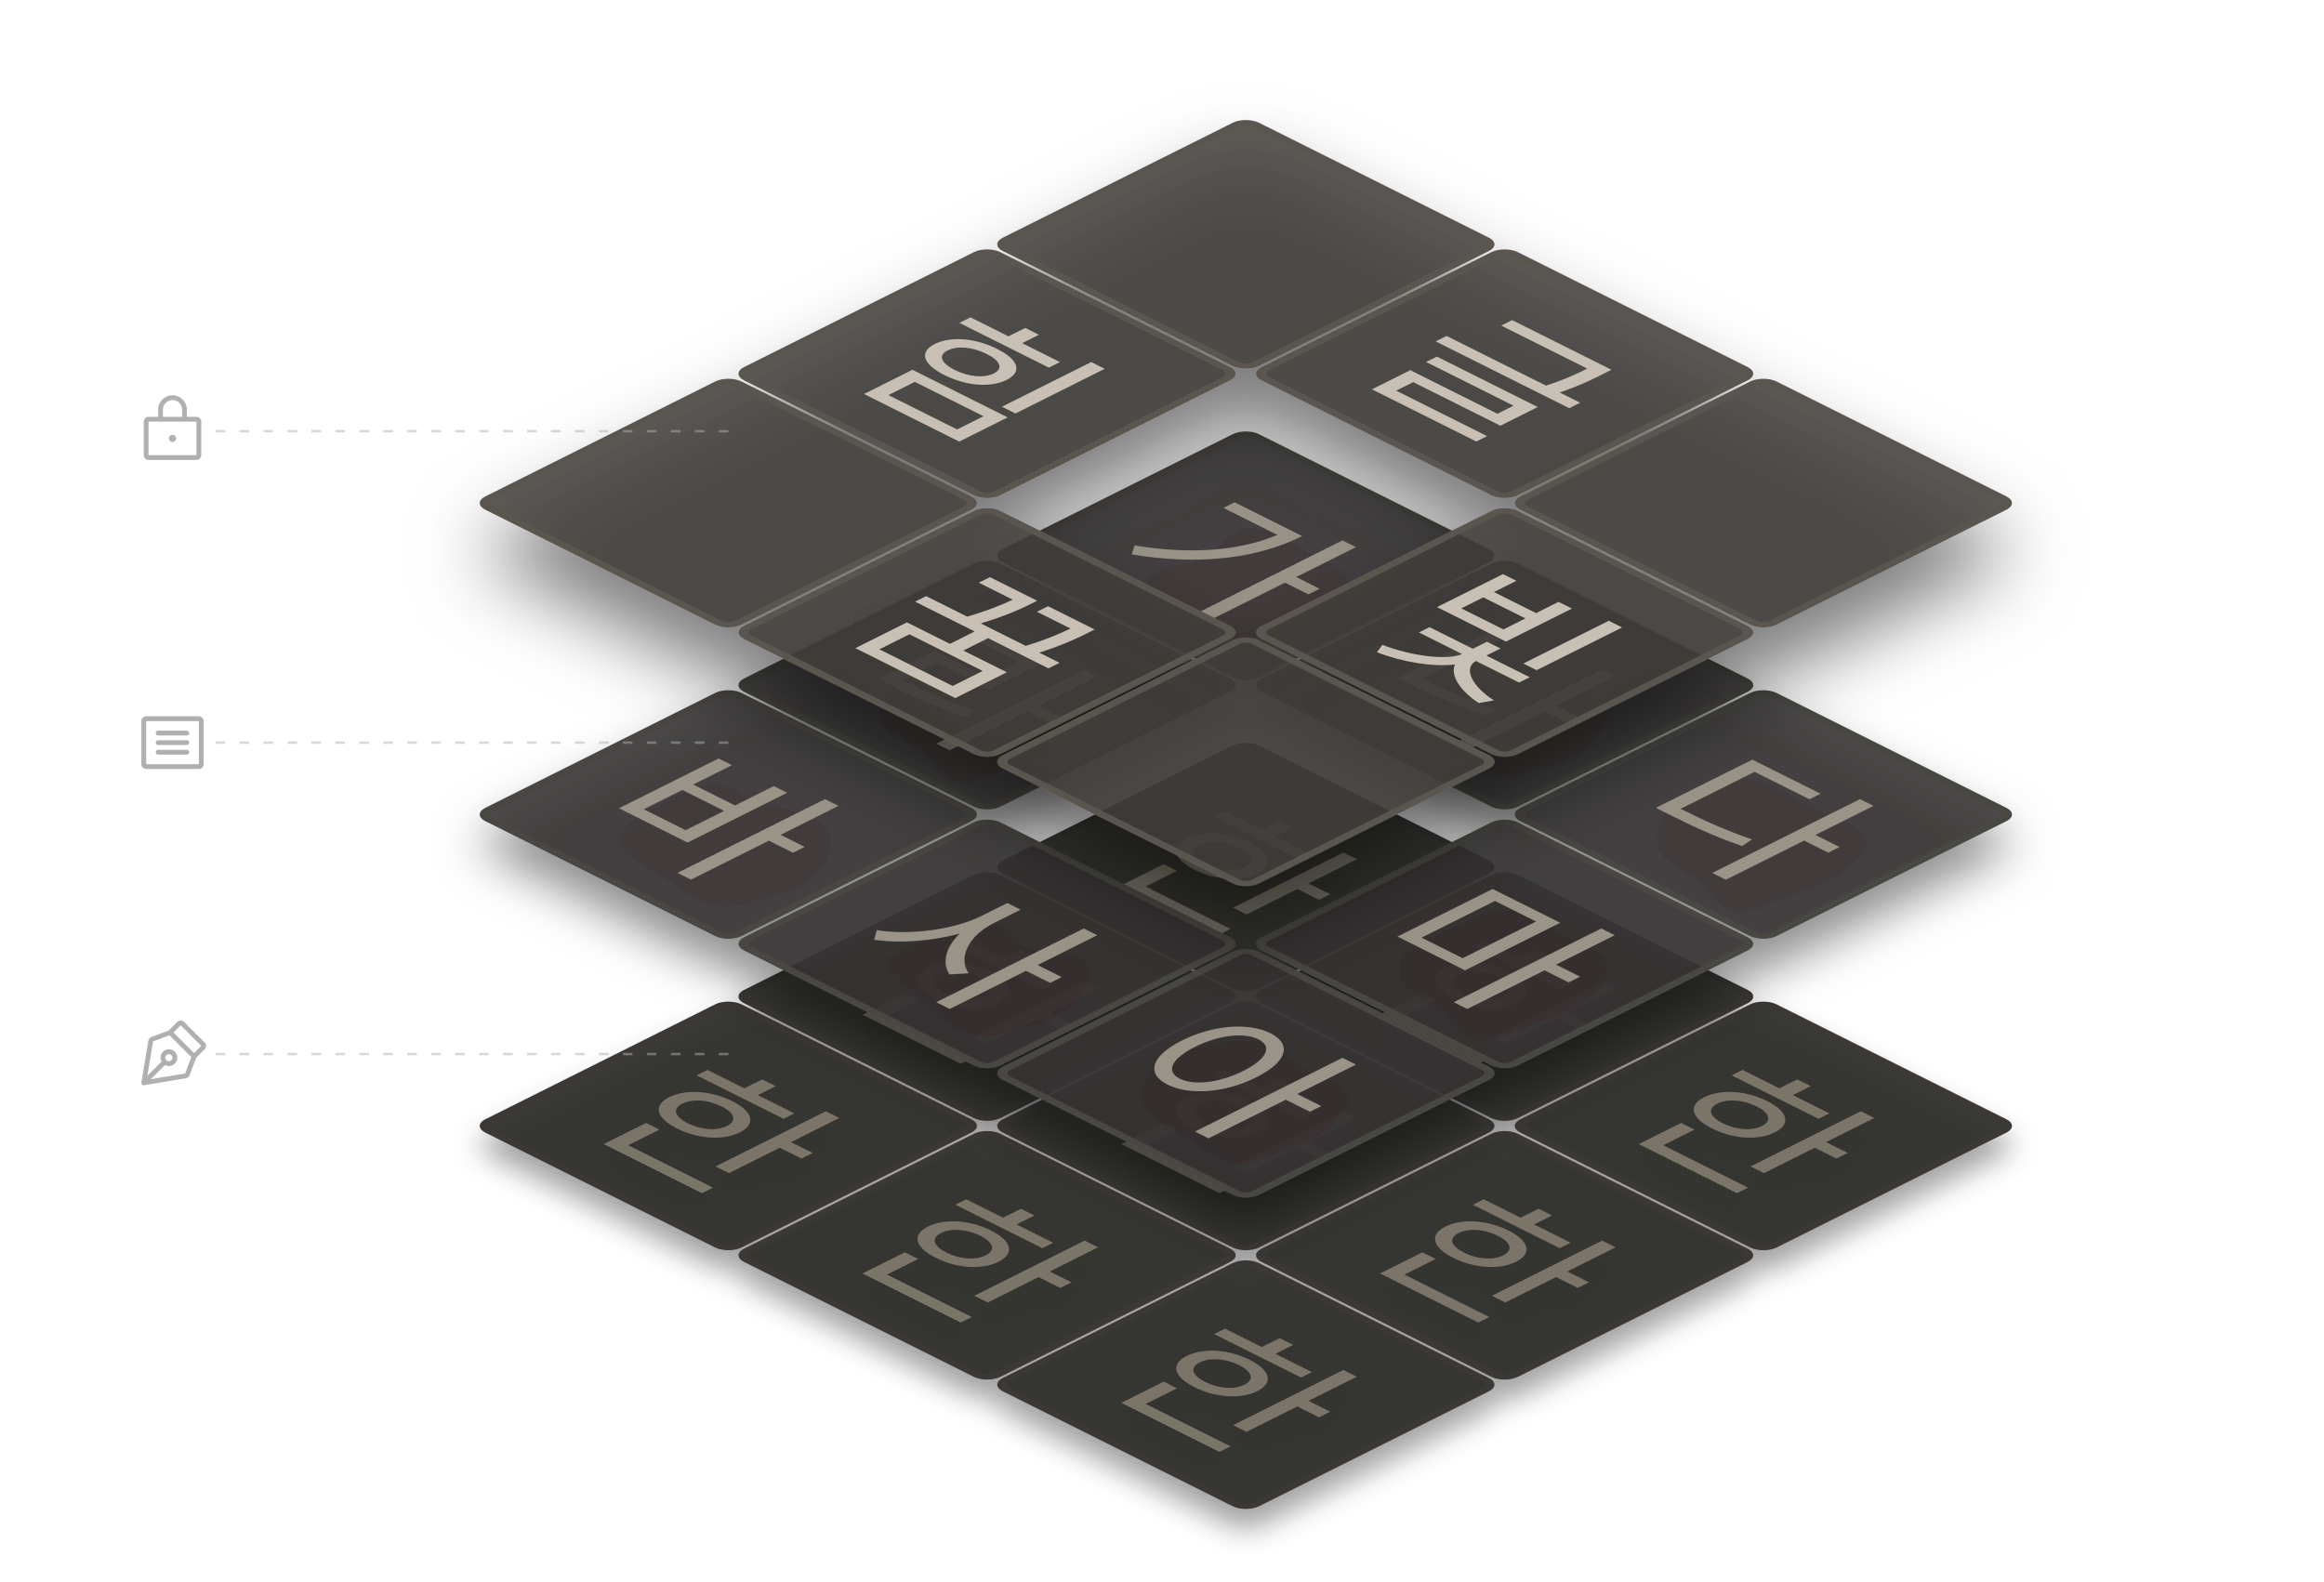
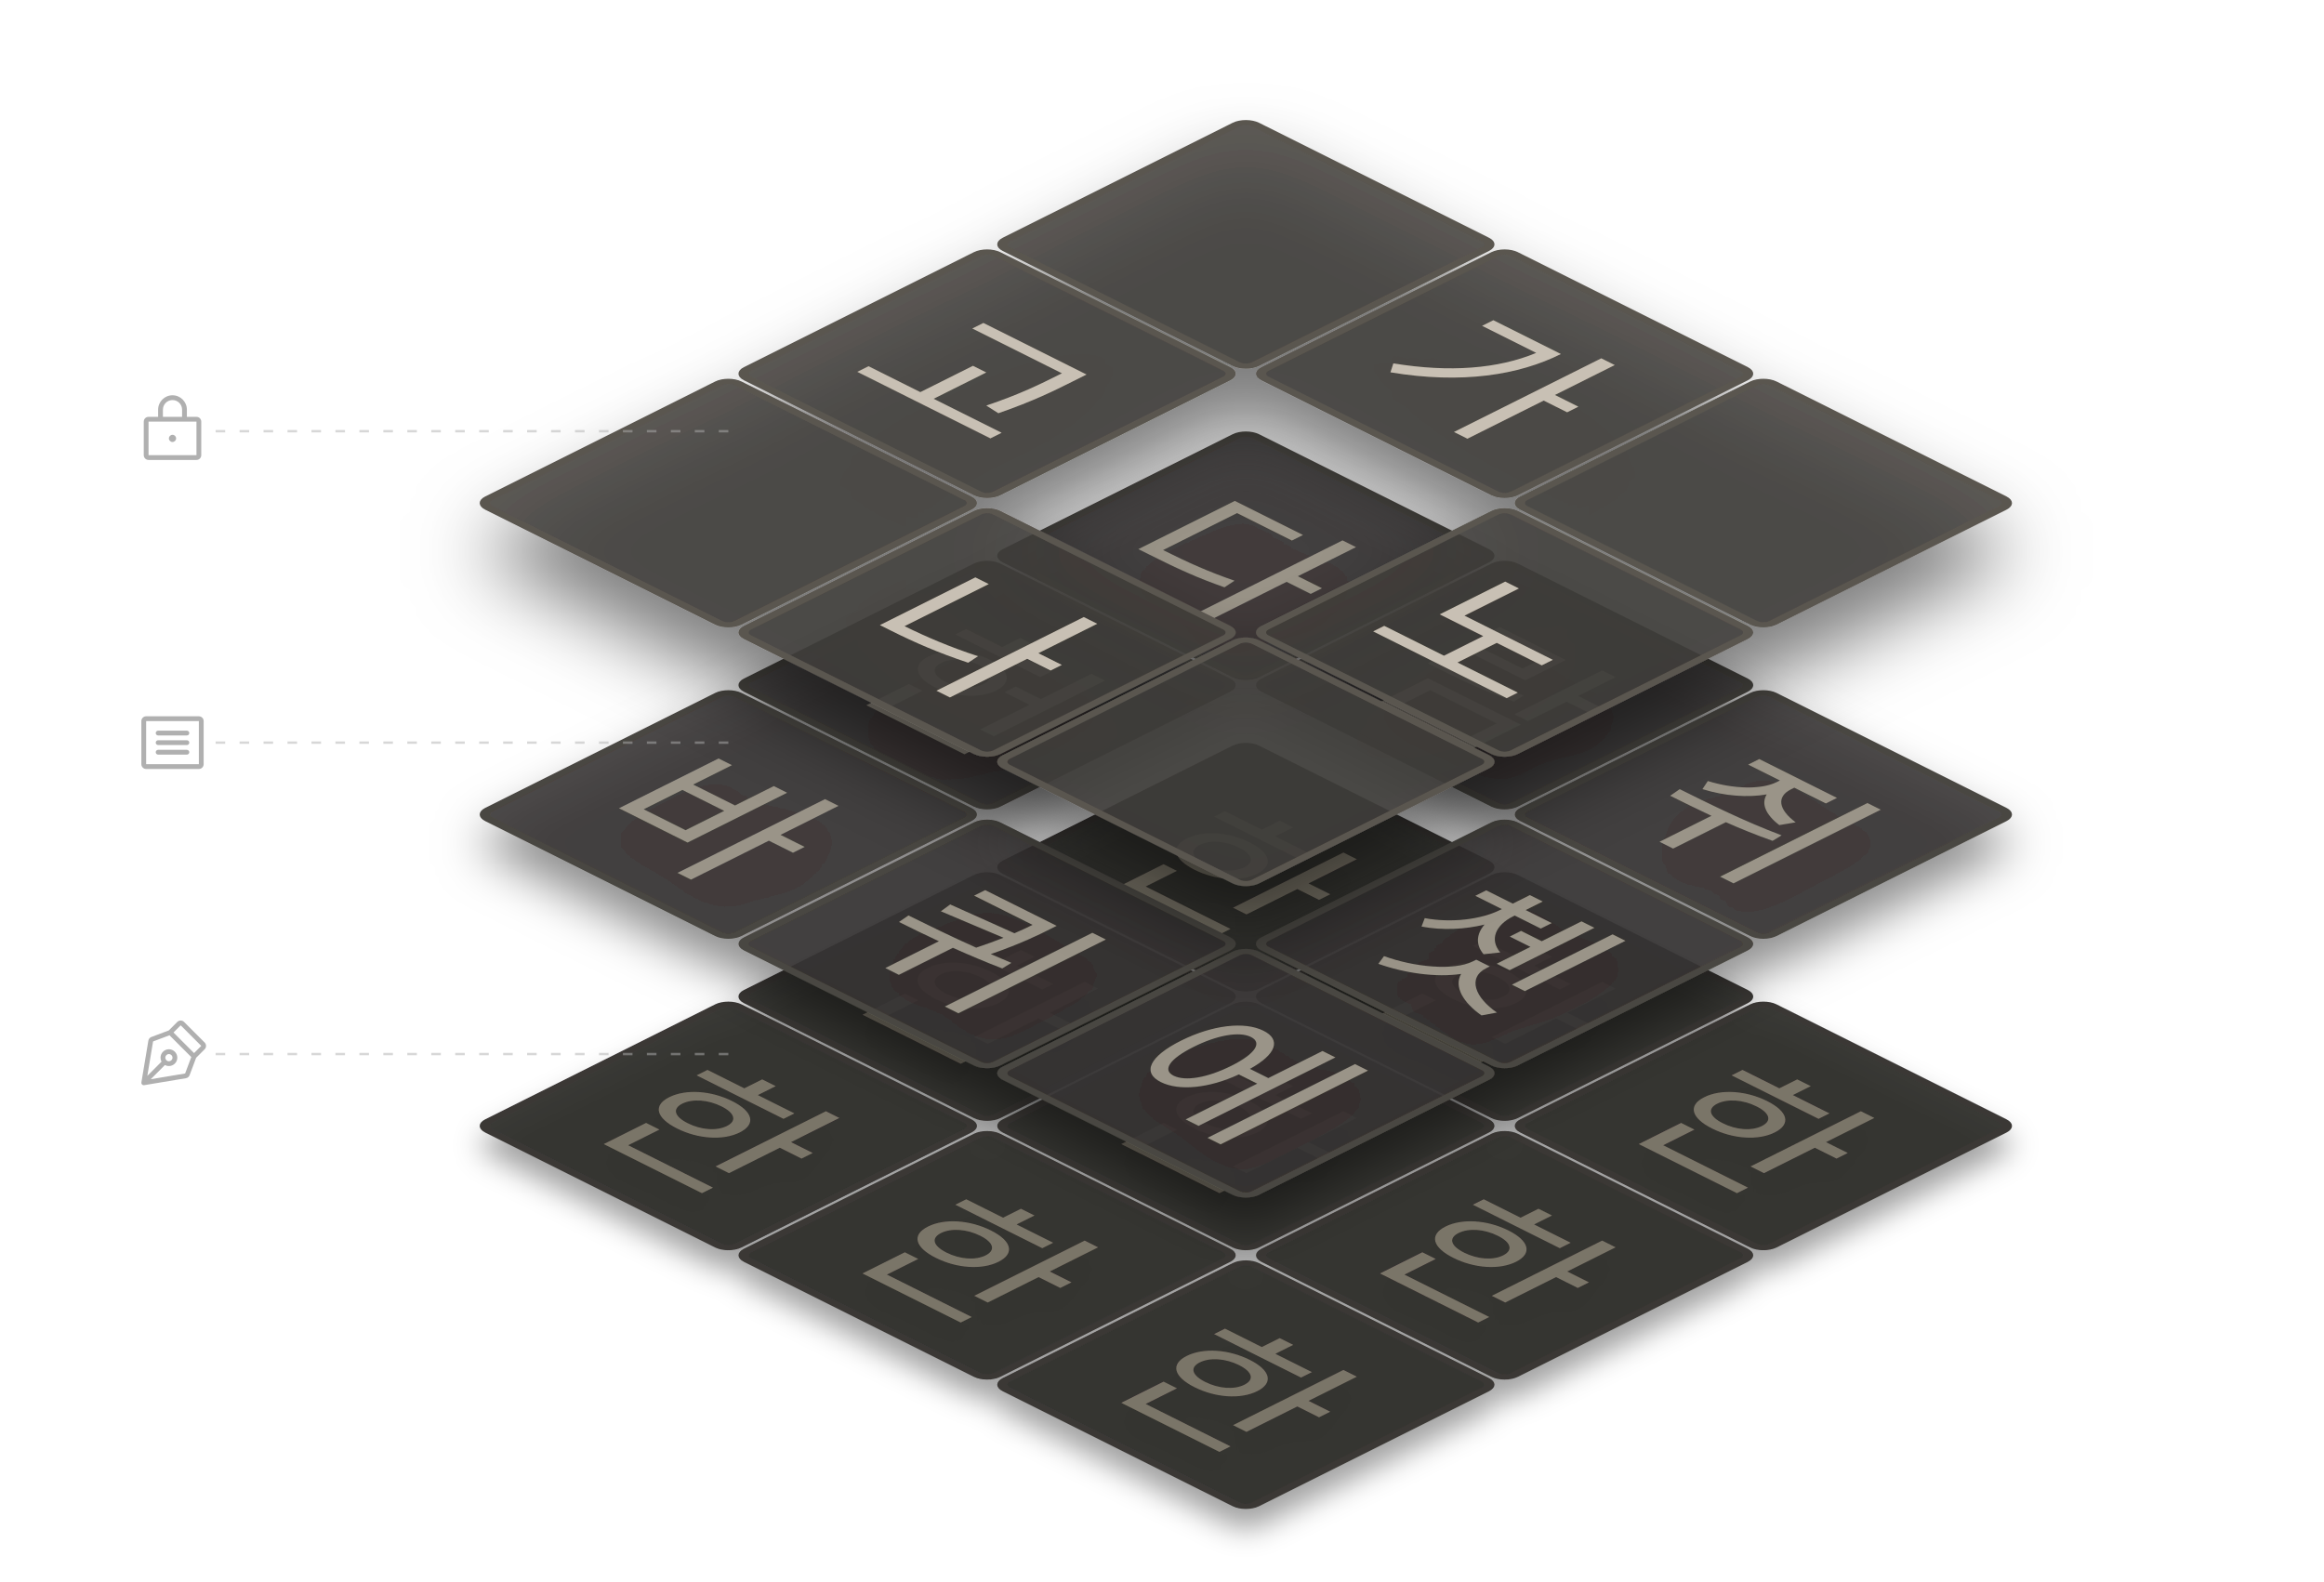
<svg xmlns="http://www.w3.org/2000/svg" viewBox="-35 -80 485 330" role="img" aria-label="NineBoxView Pro 三層九宮格概念圖" class="concept-layers-svg">
  <defs>
    <filter id="shadow-sm" x="-50%" y="-50%" width="200%" height="200%">
      <feDropShadow dx="0" dy="4" stdDeviation="3" flood-color="#000" flood-opacity="0.4" />
    </filter>
    <filter id="shadow-md" x="-50%" y="-50%" width="200%" height="200%">
      <feDropShadow dx="0" dy="6" stdDeviation="5" flood-color="#000" flood-opacity="0.5" />
    </filter>
    <filter id="shadow-lg" x="-50%" y="-50%" width="200%" height="200%">
      <feDropShadow dx="0" dy="10" stdDeviation="8" flood-color="#000" flood-opacity="0.6" />
    </filter>
  </defs>
  <style>
    .cell { stroke-width: 1.5; }
    .cell-edit { fill: rgba(45, 43, 40, 0.92); stroke: #3a3836; }
    .cell-reference { fill: rgba(55, 52, 48, 0.88); stroke: #4a4642; }
    .cell-locked { fill: rgba(65, 62, 56, 0.85); stroke: #5a5650; }
    .glyph { font-size: 34px; text-anchor: middle; dominant-baseline: central; font-family: "Noto Serif TC", "Songti TC", Georgia, serif; }
    .glyph-edit { fill: #7a7468; }
    .glyph-reference { fill: #9a9488; }
    .glyph-locked { fill: #c8c0b4; }
    .layer-line { stroke: #b0b0b0; stroke-width: 0.5; stroke-dasharray: 2, 3; opacity: 0.5; }
    .layer-icon { fill: #b0b0b0; }
  </style>
  <g id="concept-diagram" transform="translate(225, 75)">
    <g transform="translate(0, 0)" filter="url(#shadow-sm)">
      <g class="layer" transform="matrix(1, 0.5, -1, 0.5, 0, 0)">
        <rect class="cell cell-edit" x="0" y="0" width="52" height="52" rx="2" />
        <rect class="cell cell-edit" x="54" y="0" width="52" height="52" rx="2" />
        <rect class="cell cell-edit" x="108" y="0" width="52" height="52" rx="2" />
        <rect class="cell cell-edit" x="0" y="54" width="52" height="52" rx="2" />
        <rect class="cell cell-edit" x="54" y="54" width="52" height="52" rx="2" />
        <rect class="cell cell-edit" x="108" y="54" width="52" height="52" rx="2" />
        <rect class="cell cell-edit" x="0" y="108" width="52" height="52" rx="2" />
        <rect class="cell cell-edit" x="54" y="108" width="52" height="52" rx="2" />
        <rect class="cell cell-edit" x="108" y="108" width="52" height="52" rx="2" />
        <text class="glyph glyph-edit" x="26" y="26">한</text>
        <text class="glyph glyph-edit" x="80" y="26">한</text>
        <text class="glyph glyph-edit" x="134" y="26">한</text>
        <text class="glyph glyph-edit" x="26" y="80">한</text>
        <text class="glyph glyph-edit" x="80" y="80">한</text>
        <text class="glyph glyph-edit" x="134" y="80">한</text>
        <text class="glyph glyph-edit" x="26" y="134">한</text>
        <text class="glyph glyph-edit" x="80" y="134">한</text>
        <text class="glyph glyph-edit" x="134" y="134">한</text>
      </g>
    </g>
    <g transform="translate(0, -65)" filter="url(#shadow-md)">
      <g class="layer" transform="matrix(1, 0.5, -1, 0.5, 0, 0)">
        <rect class="cell cell-reference" x="0" y="0" width="52" height="52" rx="2" />
        <rect class="cell cell-reference" x="54" y="0" width="52" height="52" rx="2" />
        <rect class="cell cell-reference" x="108" y="0" width="52" height="52" rx="2" />
        <rect class="cell cell-reference" x="0" y="54" width="52" height="52" rx="2" />
        <rect class="cell cell-reference" x="108" y="54" width="52" height="52" rx="2" />
        <rect class="cell cell-reference" x="0" y="108" width="52" height="52" rx="2" />
        <rect class="cell cell-reference" x="54" y="108" width="52" height="52" rx="2" />
        <rect class="cell cell-reference" x="108" y="108" width="52" height="52" rx="2" />
-         <text class="glyph glyph-reference" x="26" y="26">가</text>
-         <text class="glyph glyph-reference" x="80" y="26">나</text>
-         <text class="glyph glyph-reference" x="134" y="26">다</text>
-         <text class="glyph glyph-reference" x="26" y="80">라</text>
-         <text class="glyph glyph-reference" x="134" y="80">마</text>
+         <text class="glyph glyph-reference" x="26" y="26">다</text>
+         <text class="glyph glyph-reference" x="80" y="26">람</text>
+         <text class="glyph glyph-reference" x="134" y="26">쥐</text>
+         <text class="glyph glyph-reference" x="26" y="80">헌</text>
+         <text class="glyph glyph-reference" x="134" y="80">쳇</text>
        <text class="glyph glyph-reference" x="26" y="134">바</text>
-         <text class="glyph glyph-reference" x="80" y="134">사</text>
-         <text class="glyph glyph-reference" x="134" y="134">아</text>
+         <text class="glyph glyph-reference" x="80" y="134">퀴</text>
+         <text class="glyph glyph-reference" x="134" y="134">에</text>
      </g>
    </g>
    <g transform="translate(0, -130)" filter="url(#shadow-lg)">
      <g class="layer" transform="matrix(1, 0.5, -1, 0.5, 0, 0)">
        <rect class="cell cell-locked" x="0" y="0" width="52" height="52" rx="2" />
        <rect class="cell cell-locked" x="54" y="0" width="52" height="52" rx="2" />
        <rect class="cell cell-locked" x="108" y="0" width="52" height="52" rx="2" />
        <rect class="cell cell-locked" x="0" y="54" width="52" height="52" rx="2" />
        <rect class="cell cell-locked" x="108" y="54" width="52" height="52" rx="2" />
        <rect class="cell cell-locked" x="0" y="108" width="52" height="52" rx="2" />
        <rect class="cell cell-locked" x="54" y="108" width="52" height="52" rx="2" />
        <rect class="cell cell-locked" x="108" y="108" width="52" height="52" rx="2" />
-         <text class="glyph glyph-locked" x="80" y="26">글</text>
-         <text class="glyph glyph-locked" x="26" y="80">힘</text>
-         <text class="glyph glyph-locked" x="134" y="80">빛</text>
-         <text class="glyph glyph-locked" x="80" y="134">꿈</text>
+         <text class="glyph glyph-locked" x="80" y="26">가</text>
+         <text class="glyph glyph-locked" x="26" y="80">고</text>
+         <text class="glyph glyph-locked" x="134" y="80">노</text>
+         <text class="glyph glyph-locked" x="80" y="134">나</text>
      </g>
    </g>
    <g class="labels">
      <line class="layer-line" x1="-215" y1="65" x2="-105" y2="65" />
      <svg class="layer-icon" x="-232" y="57" width="16" height="16" viewBox="0 0 256 256">
        <path d="M240,100.68a15.86,15.86,0,0,0-4.69-11.31L166.63,20.68a16,16,0,0,0-22.63,0L115.57,49.11l-58,21.77A16.06,16.06,0,0,0,47.35,83.23L24.11,222.68A8,8,0,0,0,32,232a8.4,8.4,0,0,0,1.32-.11l139.44-23.24a16,16,0,0,0,12.35-10.17l21.77-58L235.31,112A15.87,15.87,0,0,0,240,100.68Zm-69.87,92.19L55.32,212l47.37-47.37a28,28,0,1,0-11.32-11.32L44,200.7,63.13,85.86,118,65.29,190.7,138ZM104,140a12,12,0,1,1,12,12A12,12,0,0,1,104,140Zm96-15.32L131.31,56l24-24L224,100.68Z" />
      </svg>
      <line class="layer-line" x1="-215" y1="0" x2="-105" y2="0" />
      <svg class="layer-icon" x="-232" y="-8" width="16" height="16" viewBox="0 0 256 256">
        <path d="M216,40H40A16,16,0,0,0,24,56V200a16,16,0,0,0,16,16H216a16,16,0,0,0,16-16V56A16,16,0,0,0,216,40Zm0,160H40V56H216V200ZM184,96a8,8,0,0,1-8,8H80a8,8,0,0,1,0-16h96A8,8,0,0,1,184,96Zm0,32a8,8,0,0,1-8,8H80a8,8,0,0,1,0-16h96A8,8,0,0,1,184,128Zm0,32a8,8,0,0,1-8,8H80a8,8,0,0,1,0-16h96A8,8,0,0,1,184,160Z" />
      </svg>
      <line class="layer-line" x1="-215" y1="-65" x2="-105" y2="-65" />
      <svg class="layer-icon" x="-232" y="-73" width="16" height="16" viewBox="0 0 256 256">
        <path d="M208,80H176V56a48,48,0,0,0-96,0V80H48A16,16,0,0,0,32,96V208a16,16,0,0,0,16,16H208a16,16,0,0,0,16-16V96A16,16,0,0,0,208,80ZM96,56a32,32,0,0,1,64,0V80H96ZM208,208H48V96H208V208Zm-68-56a12,12,0,1,1-12-12A12,12,0,0,1,140,152Z" />
      </svg>
    </g>
  </g>
</svg>
